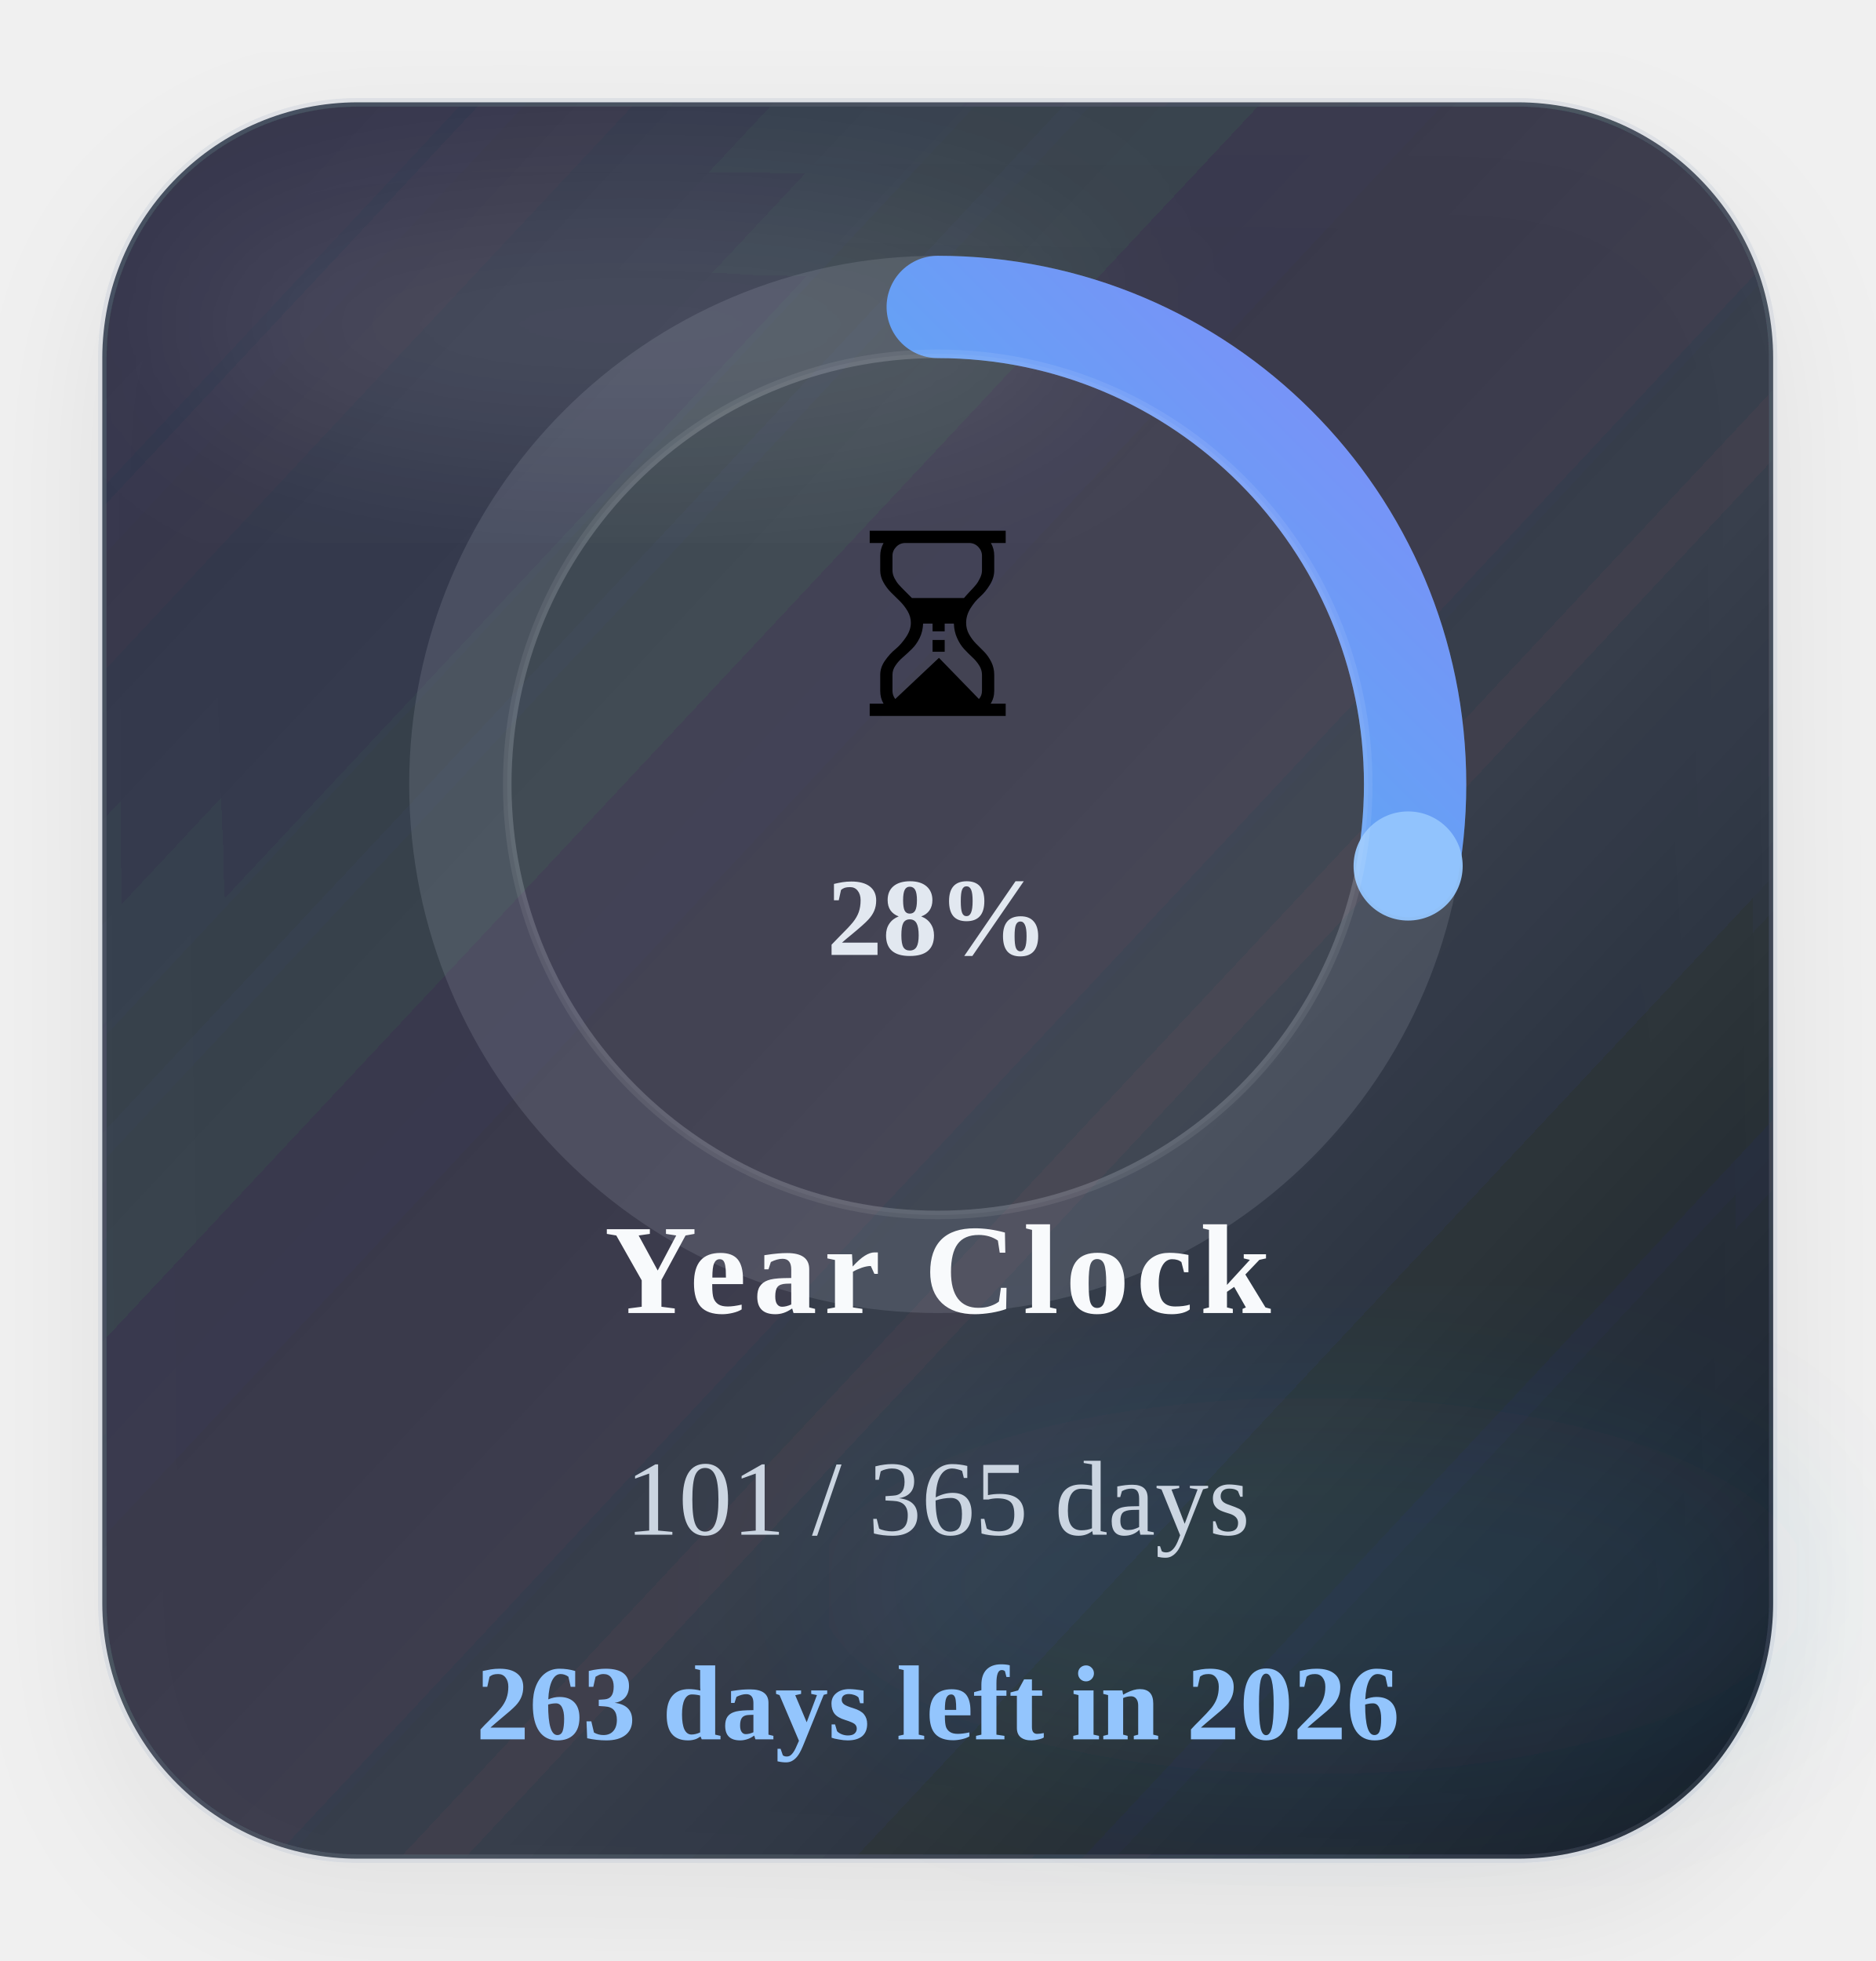
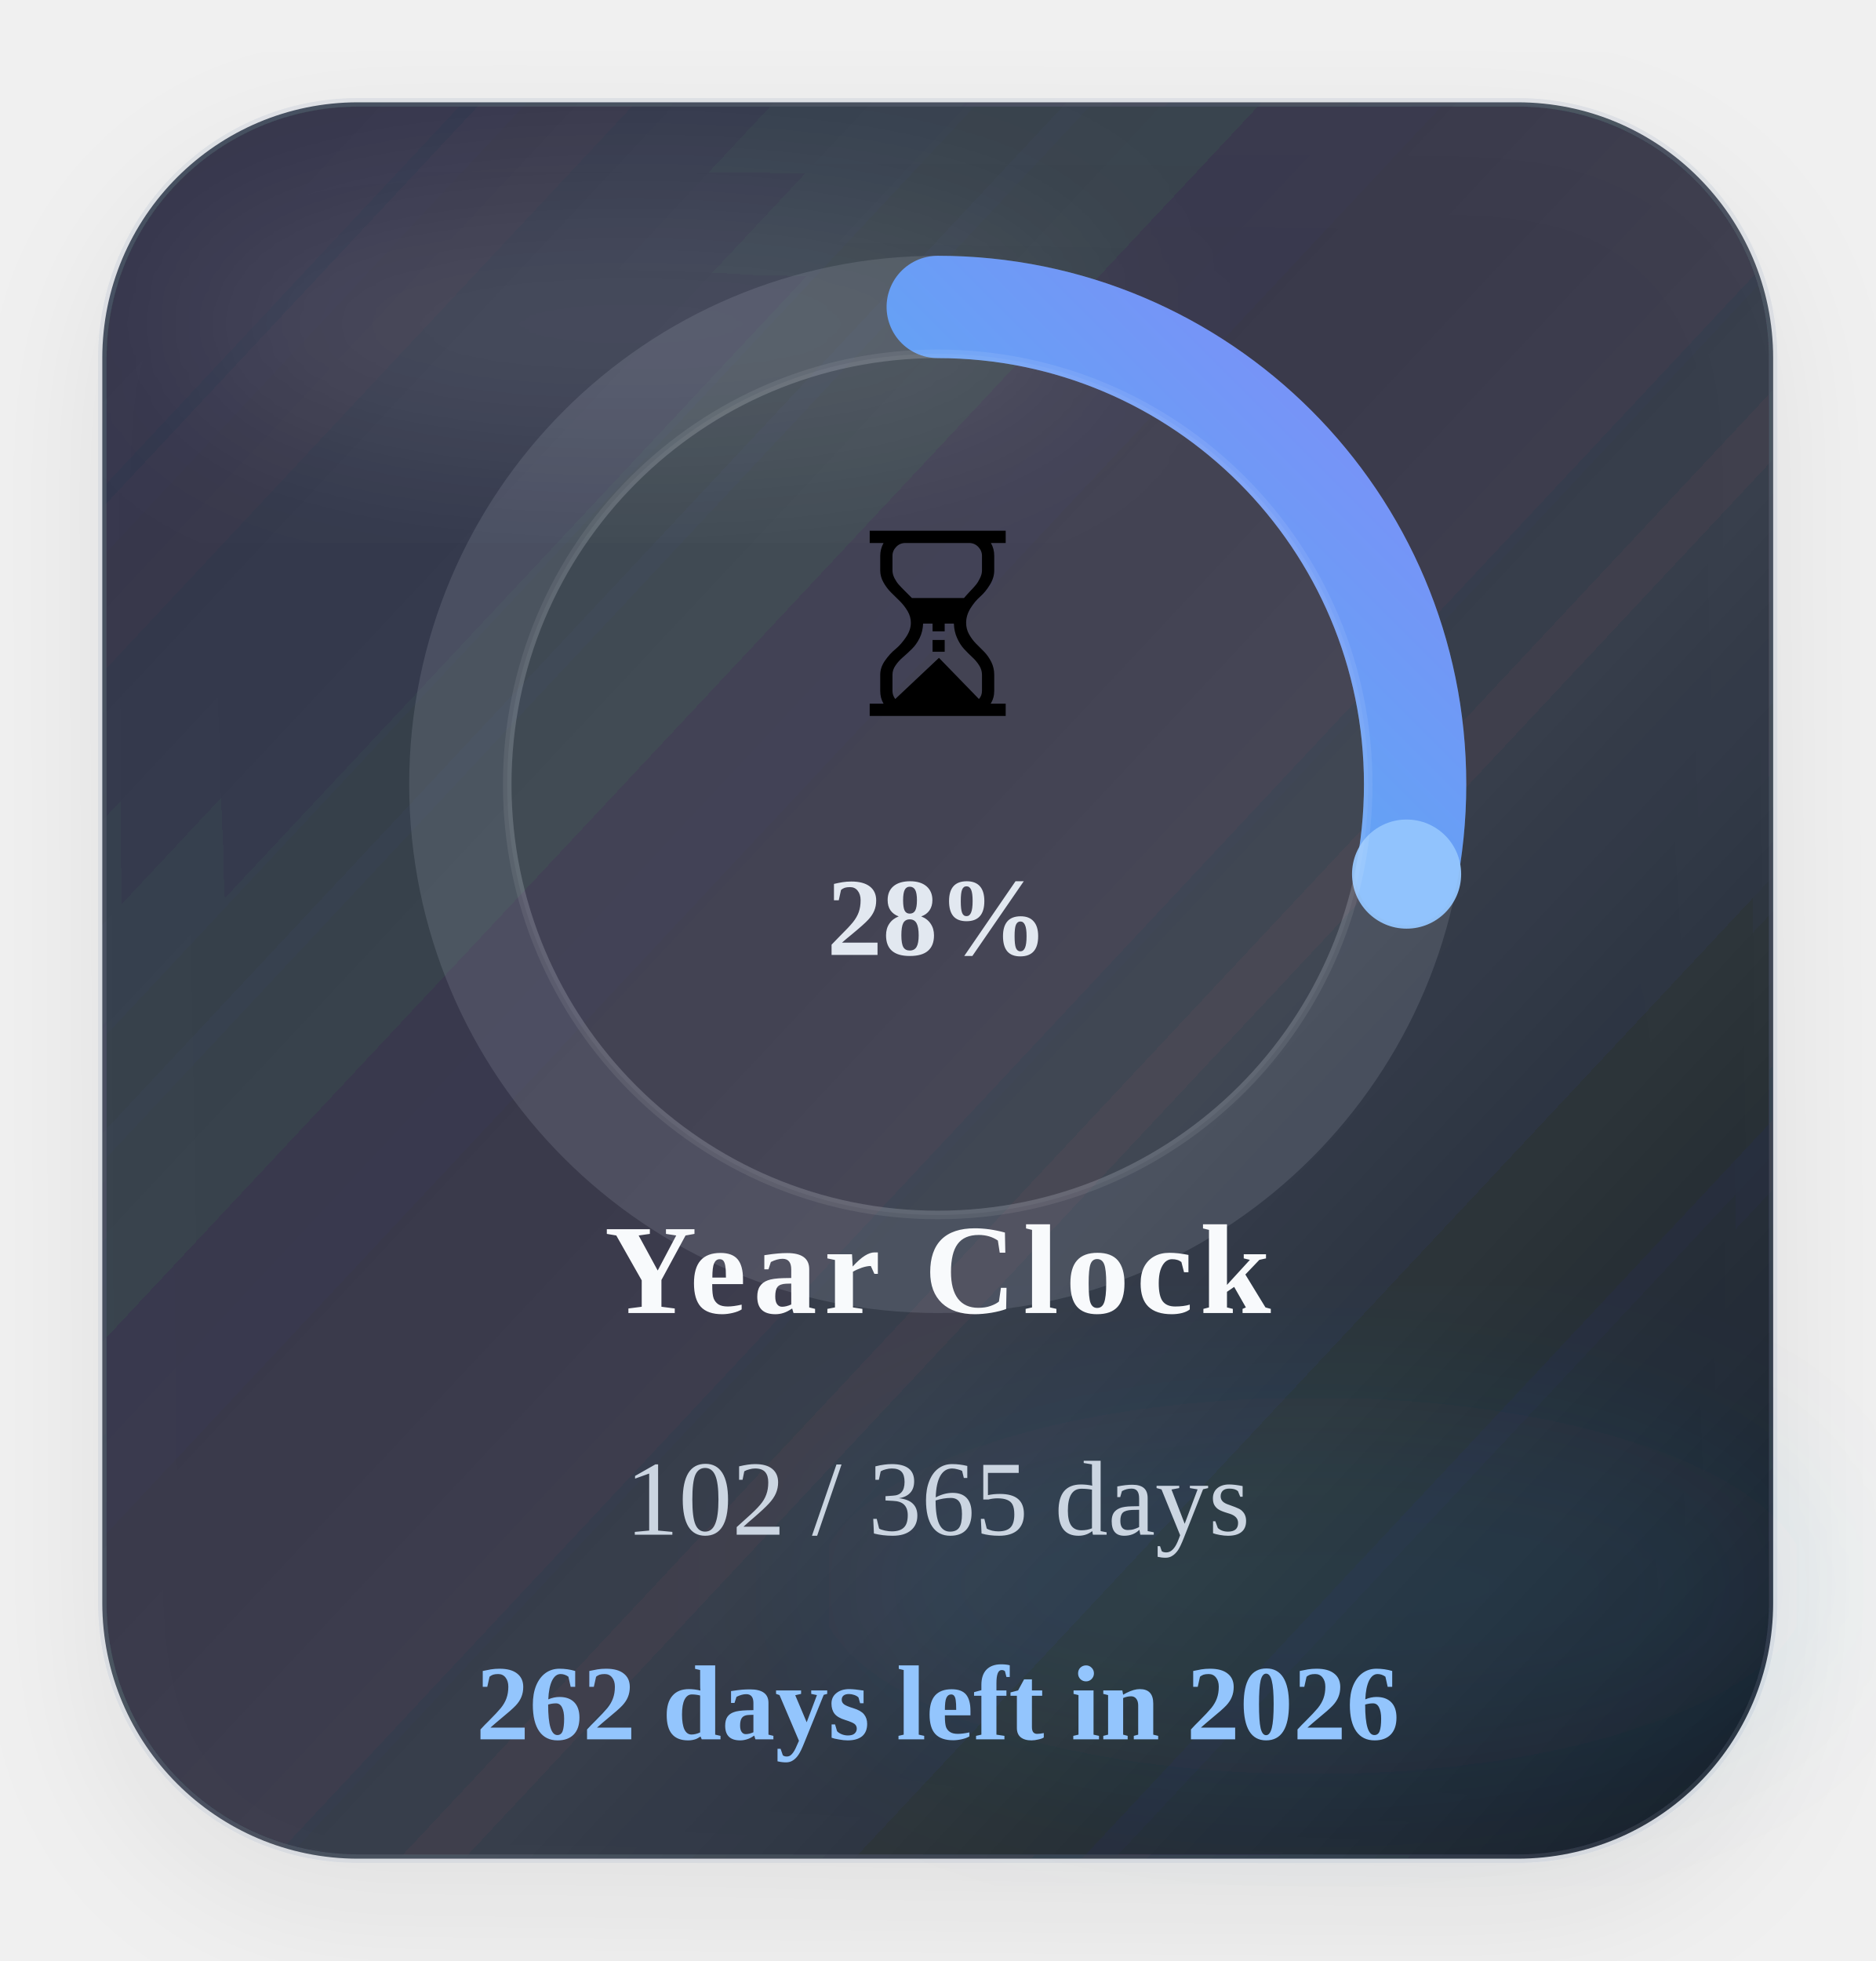
<svg xmlns="http://www.w3.org/2000/svg" width="220" height="230" viewBox="0 0 220 230" role="img" aria-label="Time progress for 2026">
  <defs>
    <linearGradient id="timeGradient" x1="0%" y1="0%" x2="100%" y2="100%">
      <stop offset="0%" stop-color="#22d3ee" />
      <stop offset="100%" stop-color="#818cf8" />
    </linearGradient>
    <linearGradient id="timeCard" x1="0%" y1="0%" x2="100%" y2="100%">
      <stop offset="0%" stop-color="#1c2537" stop-opacity="0.88" />
      <stop offset="60%" stop-color="#111827" stop-opacity="0.8" />
      <stop offset="100%" stop-color="#0b1220" stop-opacity="0.96" />
    </linearGradient>
    <filter id="timeShadow" x="-25%" y="-25%" width="150%" height="150%">
      <feDropShadow dx="0" dy="6" stdDeviation="8" flood-color="#020617" flood-opacity="0.08" />
    </filter>
    <filter id="timeBlur" x="-30%" y="-30%" width="160%" height="160%">
      <feGaussianBlur stdDeviation="10" />
    </filter>
  </defs>
  <rect x="12" y="12" width="196" height="206" rx="30" fill="url(#timeCard)" stroke="#94a3b8" stroke-opacity="0.18" filter="url(#timeShadow)" />
  <ellipse cx="74" cy="38" rx="54" ry="16" fill="#ffffff" fill-opacity="0.09" filter="url(#timeBlur)" />
  <ellipse cx="154" cy="186" rx="58" ry="22" fill="#38bdf8" fill-opacity="0.08" filter="url(#timeBlur)" />
  <circle class="ring-track" cx="110" cy="92" r="56" fill="none" stroke="#cbd5e1" stroke-opacity="0.14" stroke-width="12" />
-   <circle class="progress-ring" cx="110" cy="92" r="56" fill="none" stroke="url(#timeGradient)" stroke-width="12" stroke-linecap="round" stroke-dasharray="351.86" stroke-dashoffset="254.27" data-target-offset="254.27" data-ring-length="351.86" transform="rotate(-90 110 92)" />
-   <circle class="progress-endcap" cx="165.18" cy="101.57" r="6.4" fill="#93c5fd" fill-opacity="0.96" data-center-x="110" data-center-y="92" data-radius="56" data-target-angle="9.8432" />
+   <circle class="progress-ring" cx="110" cy="92" r="56" fill="none" stroke="url(#timeGradient)" stroke-width="12" stroke-linecap="round" stroke-dasharray="351.86" stroke-dashoffset="253.31" data-target-offset="253.31" data-ring-length="351.86" transform="rotate(-90 110 92)" />
+   <circle class="progress-endcap" cx="165.00" cy="102.52" r="6.4" fill="#93c5fd" fill-opacity="0.96" data-center-x="110" data-center-y="92" data-radius="56" data-target-angle="10.8294" />
  <circle class="ring-core" cx="110" cy="92" r="50.5" fill="#ffffff" fill-opacity="0.05" stroke="#ffffff" stroke-opacity="0.08" />
  <text class="progress-emoji" x="110" y="84" text-anchor="middle" font-size="30">⏳</text>
  <text class="progress-percent" x="110" y="112" text-anchor="middle" font-size="13" font-weight="700" fill="#e2e8f0">28%</text>
  <text class="progress-label" x="110" y="154" text-anchor="middle" font-size="15" font-weight="700" letter-spacing="0.8" fill="#f8fafc">Year Clock</text>
-   <text class="progress-value" x="110" y="180" text-anchor="middle" font-size="12.5" fill="#cbd5e1">101 / 365 days</text>
-   <text class="progress-status" data-status-state="remaining" x="110" y="204" text-anchor="middle" font-size="12.5" font-weight="700" fill="#93c5fd">263 days left in 2026</text>
+   <text class="progress-value" x="110" y="180" text-anchor="middle" font-size="12.5" fill="#cbd5e1">102 / 365 days</text>
+   <text class="progress-status" data-status-state="remaining" x="110" y="204" text-anchor="middle" font-size="12.5" font-weight="700" fill="#93c5fd">262 days left in 2026</text>
</svg>
